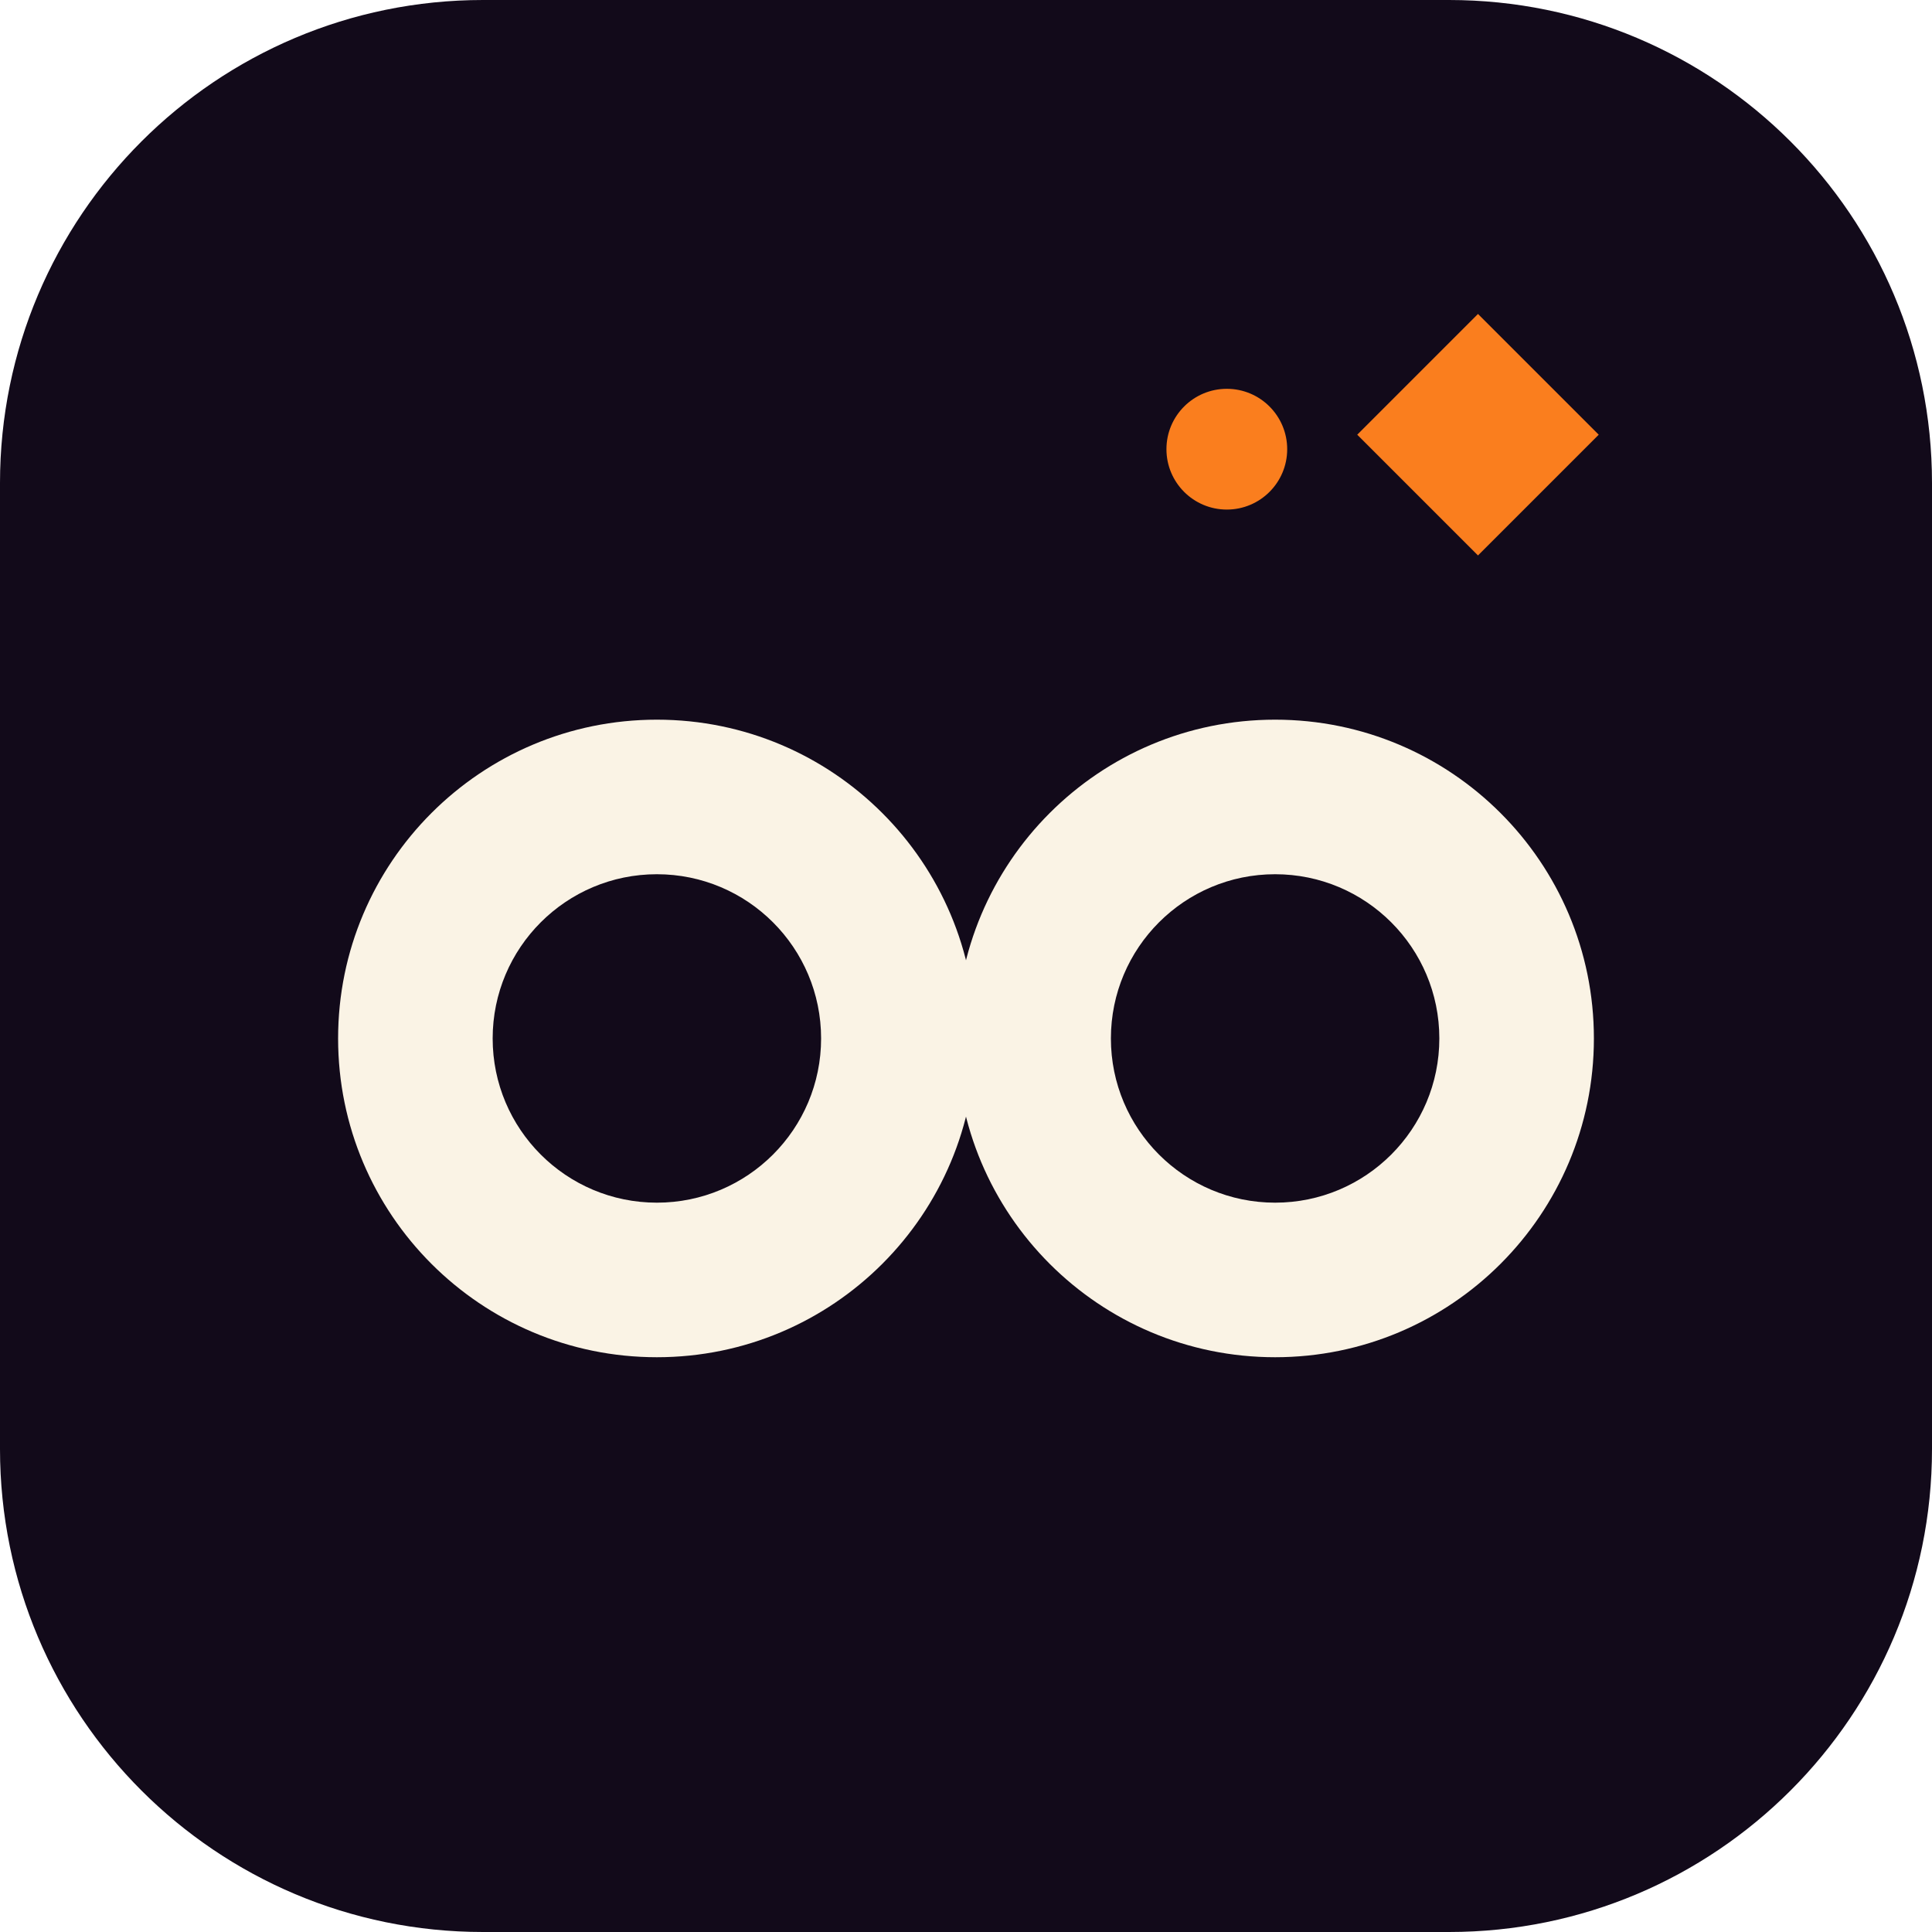
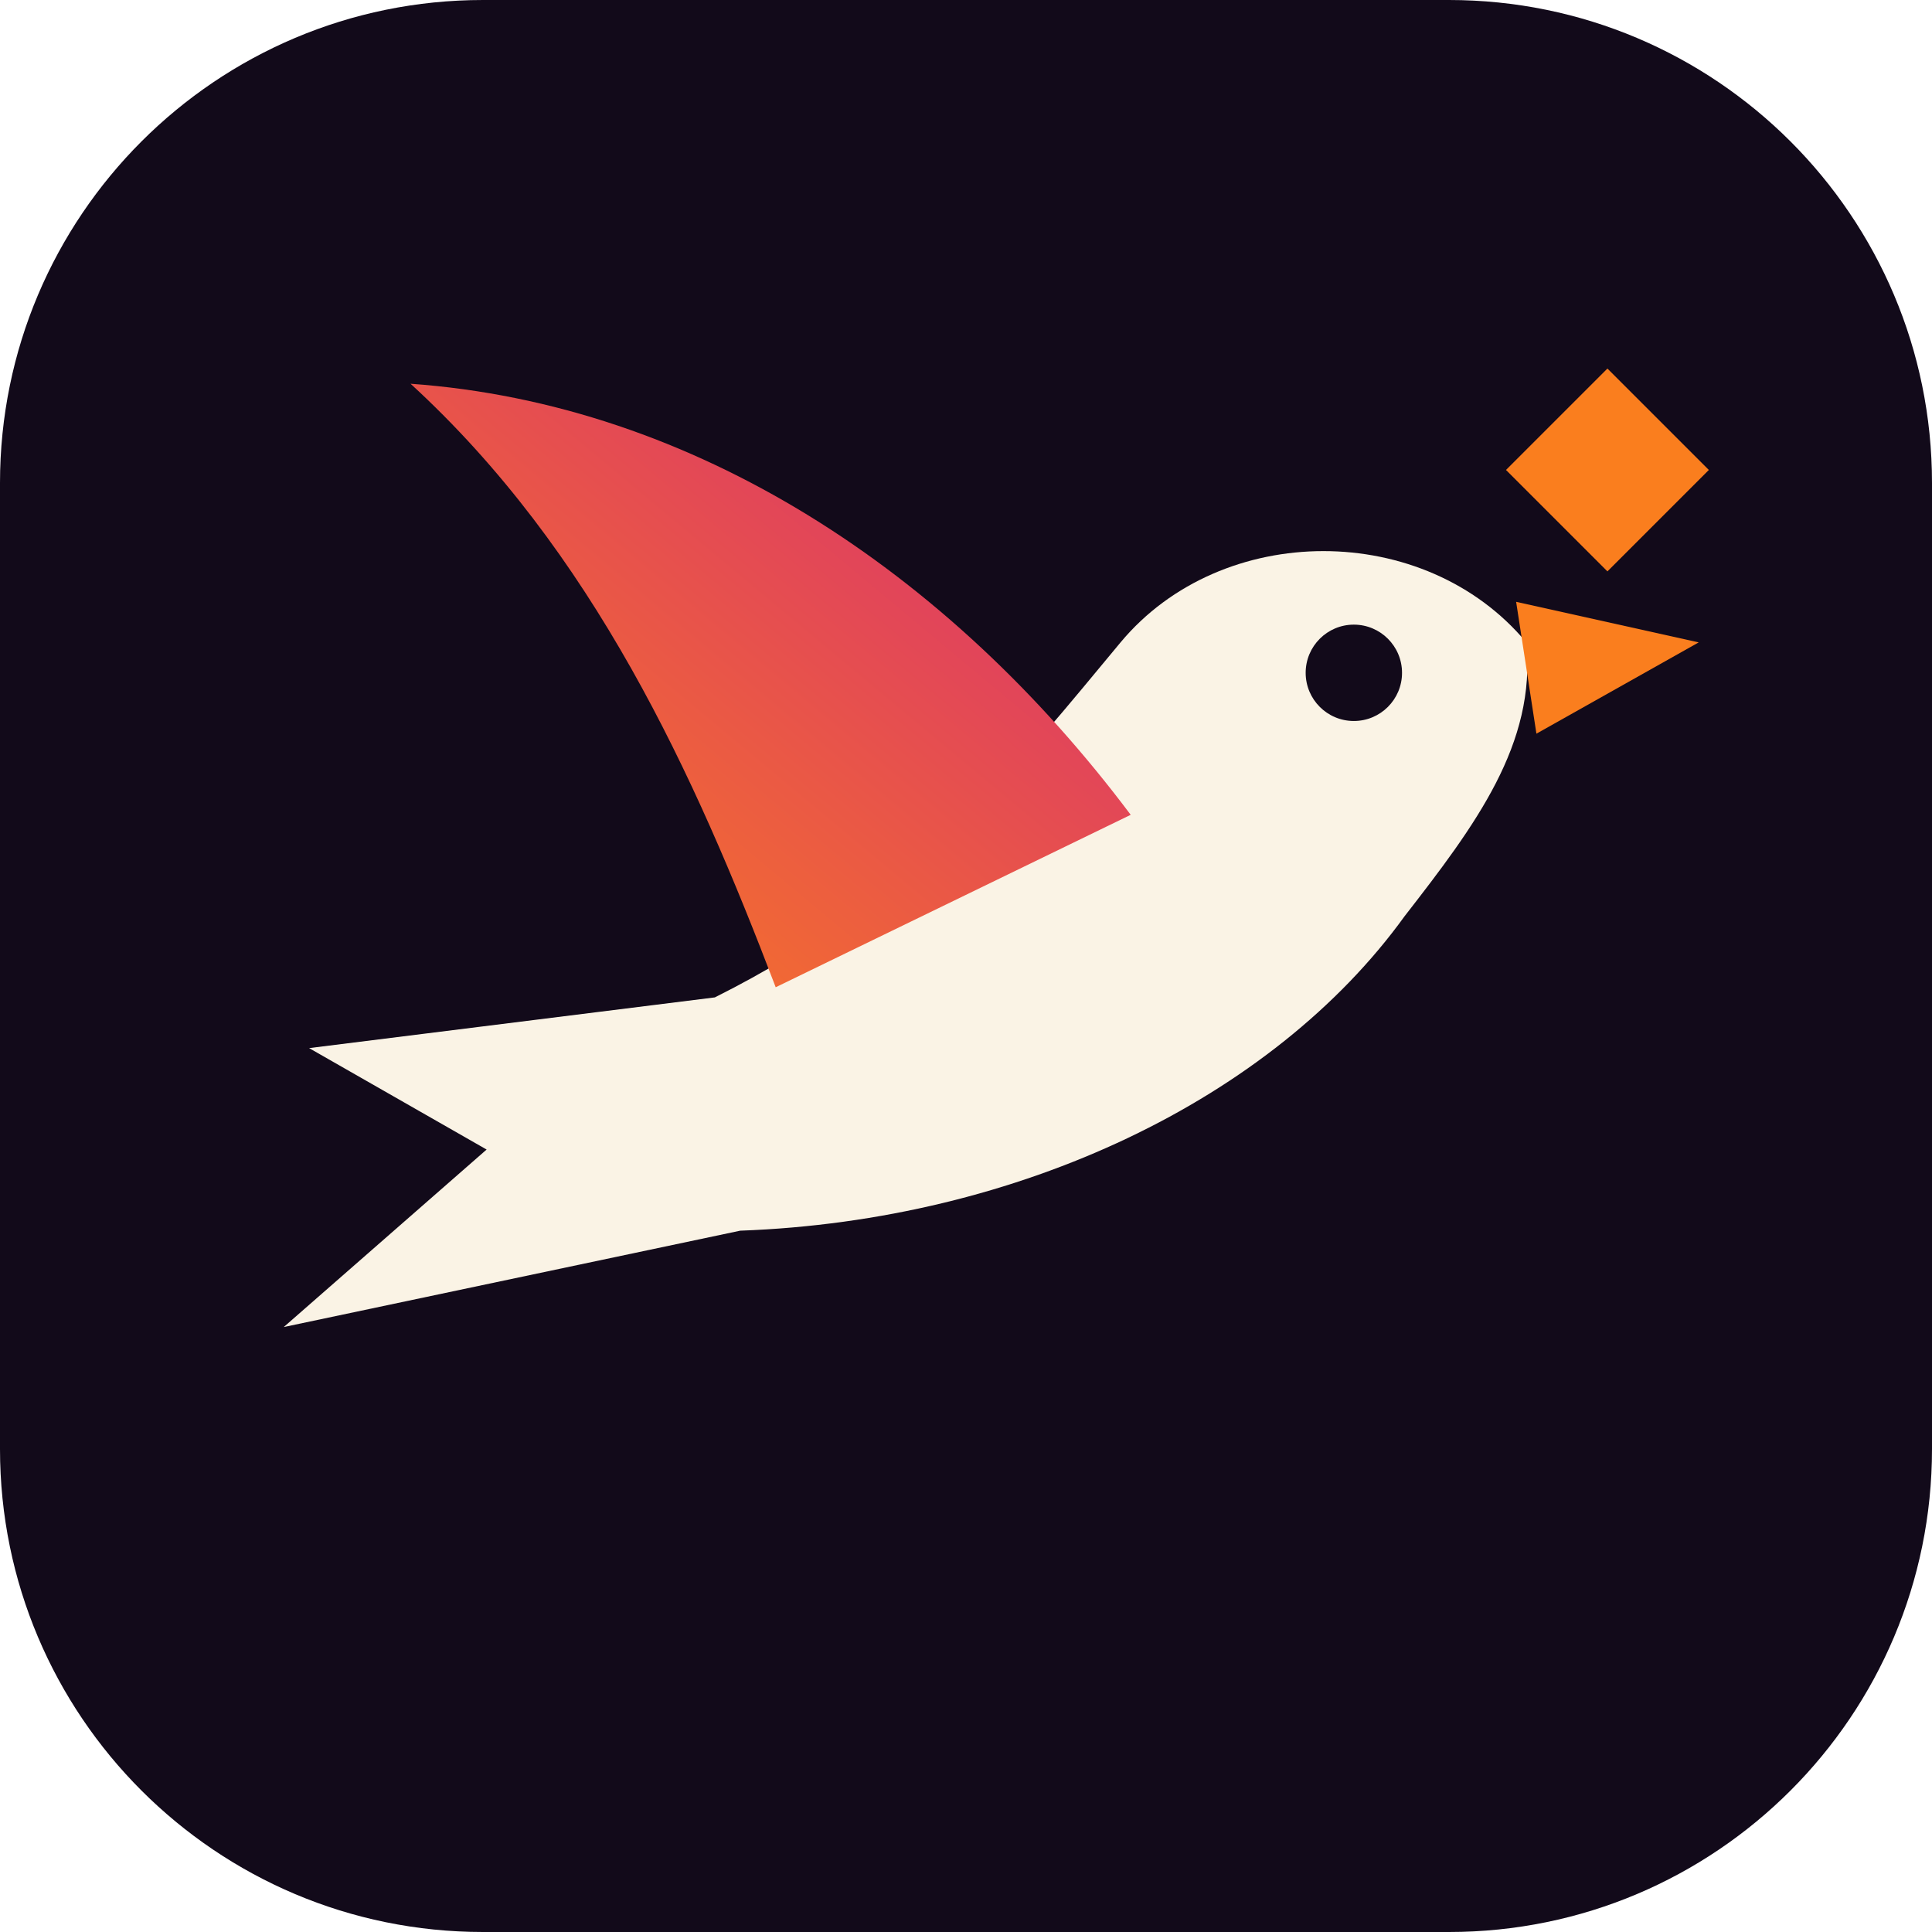
<svg xmlns="http://www.w3.org/2000/svg" viewBox="0 0 32 32">
+   <defs>
+     <linearGradient id="w" x1="0" y1="1" x2="1" y2="0">
+       <stop offset="0" stop-color="#fa7e1e" />
+       <stop offset="1" stop-color="#d62976" />
+     </linearGradient>
+   </defs>
  <rect width="32" height="32" rx="8" fill="#120a1a" />
-   <g transform="translate(3.2 5.2) scale(0.8)">
-     <path d="M3.0 15 a6.6 6.6 0 1 0 13.2 0 a6.6 6.6 0 1 0 -13.2 0 Z M6.2 15 a3.4 3.4 0 1 0 6.8 0 a3.4 3.4 0 1 0 -6.8 0 Z" fill="#faf3e5" fill-rule="evenodd" />
-     <path d="M15.8 15 a6.6 6.6 0 1 0 13.2 0 a6.6 6.6 0 1 0 -13.2 0 Z M19.0 15 a3.4 3.4 0 1 0 6.8 0 a3.4 3.4 0 1 0 -6.8 0 Z" fill="#faf3e5" fill-rule="evenodd" />
-     <path d="M26.6 0 L29.1 2.5 L26.6 5 L24.1 2.5 Z" fill="#fa7e1e" />
-     <circle cx="21.4" cy="2.8" r="1.25" fill="#fa7e1e" />
+   <g transform="translate(2.6 5.6) scale(0.84)">
+     <path d="M27 6 C25 3.6 21 3.6 19 6 C17 8.4 15 11 11 13 L3 14 L6.5 16 L2.5 19.5 L11.5 17.6 C17 17.4 22 15 24.6 11.4 C26 9.6 27.2 8 27 6 Z M23.6 6.6 m-0.95 0 a0.95 0.95 0 1 0 1.9 0 a0.95 0.95 0 1 0 -1.9 0 Z" fill="#faf3e5" fill-rule="evenodd" />
+     <path d="M19.2 9.4 C15.6 4.6 10.6 1.3 5 0.9 C8.6 4.2 10.6 8.6 12.2 12.8 Z" fill="url(#w)" />
+     <path d="M26.8 5.2 L30.4 6 L27.2 7.8 Z" fill="#fa7e1e" />
+     <path d="M28.6 0.6 L30.6 2.6 L28.6 4.6 L26.6 2.6 Z" fill="#fa7e1e" />
  </g>
</svg>
